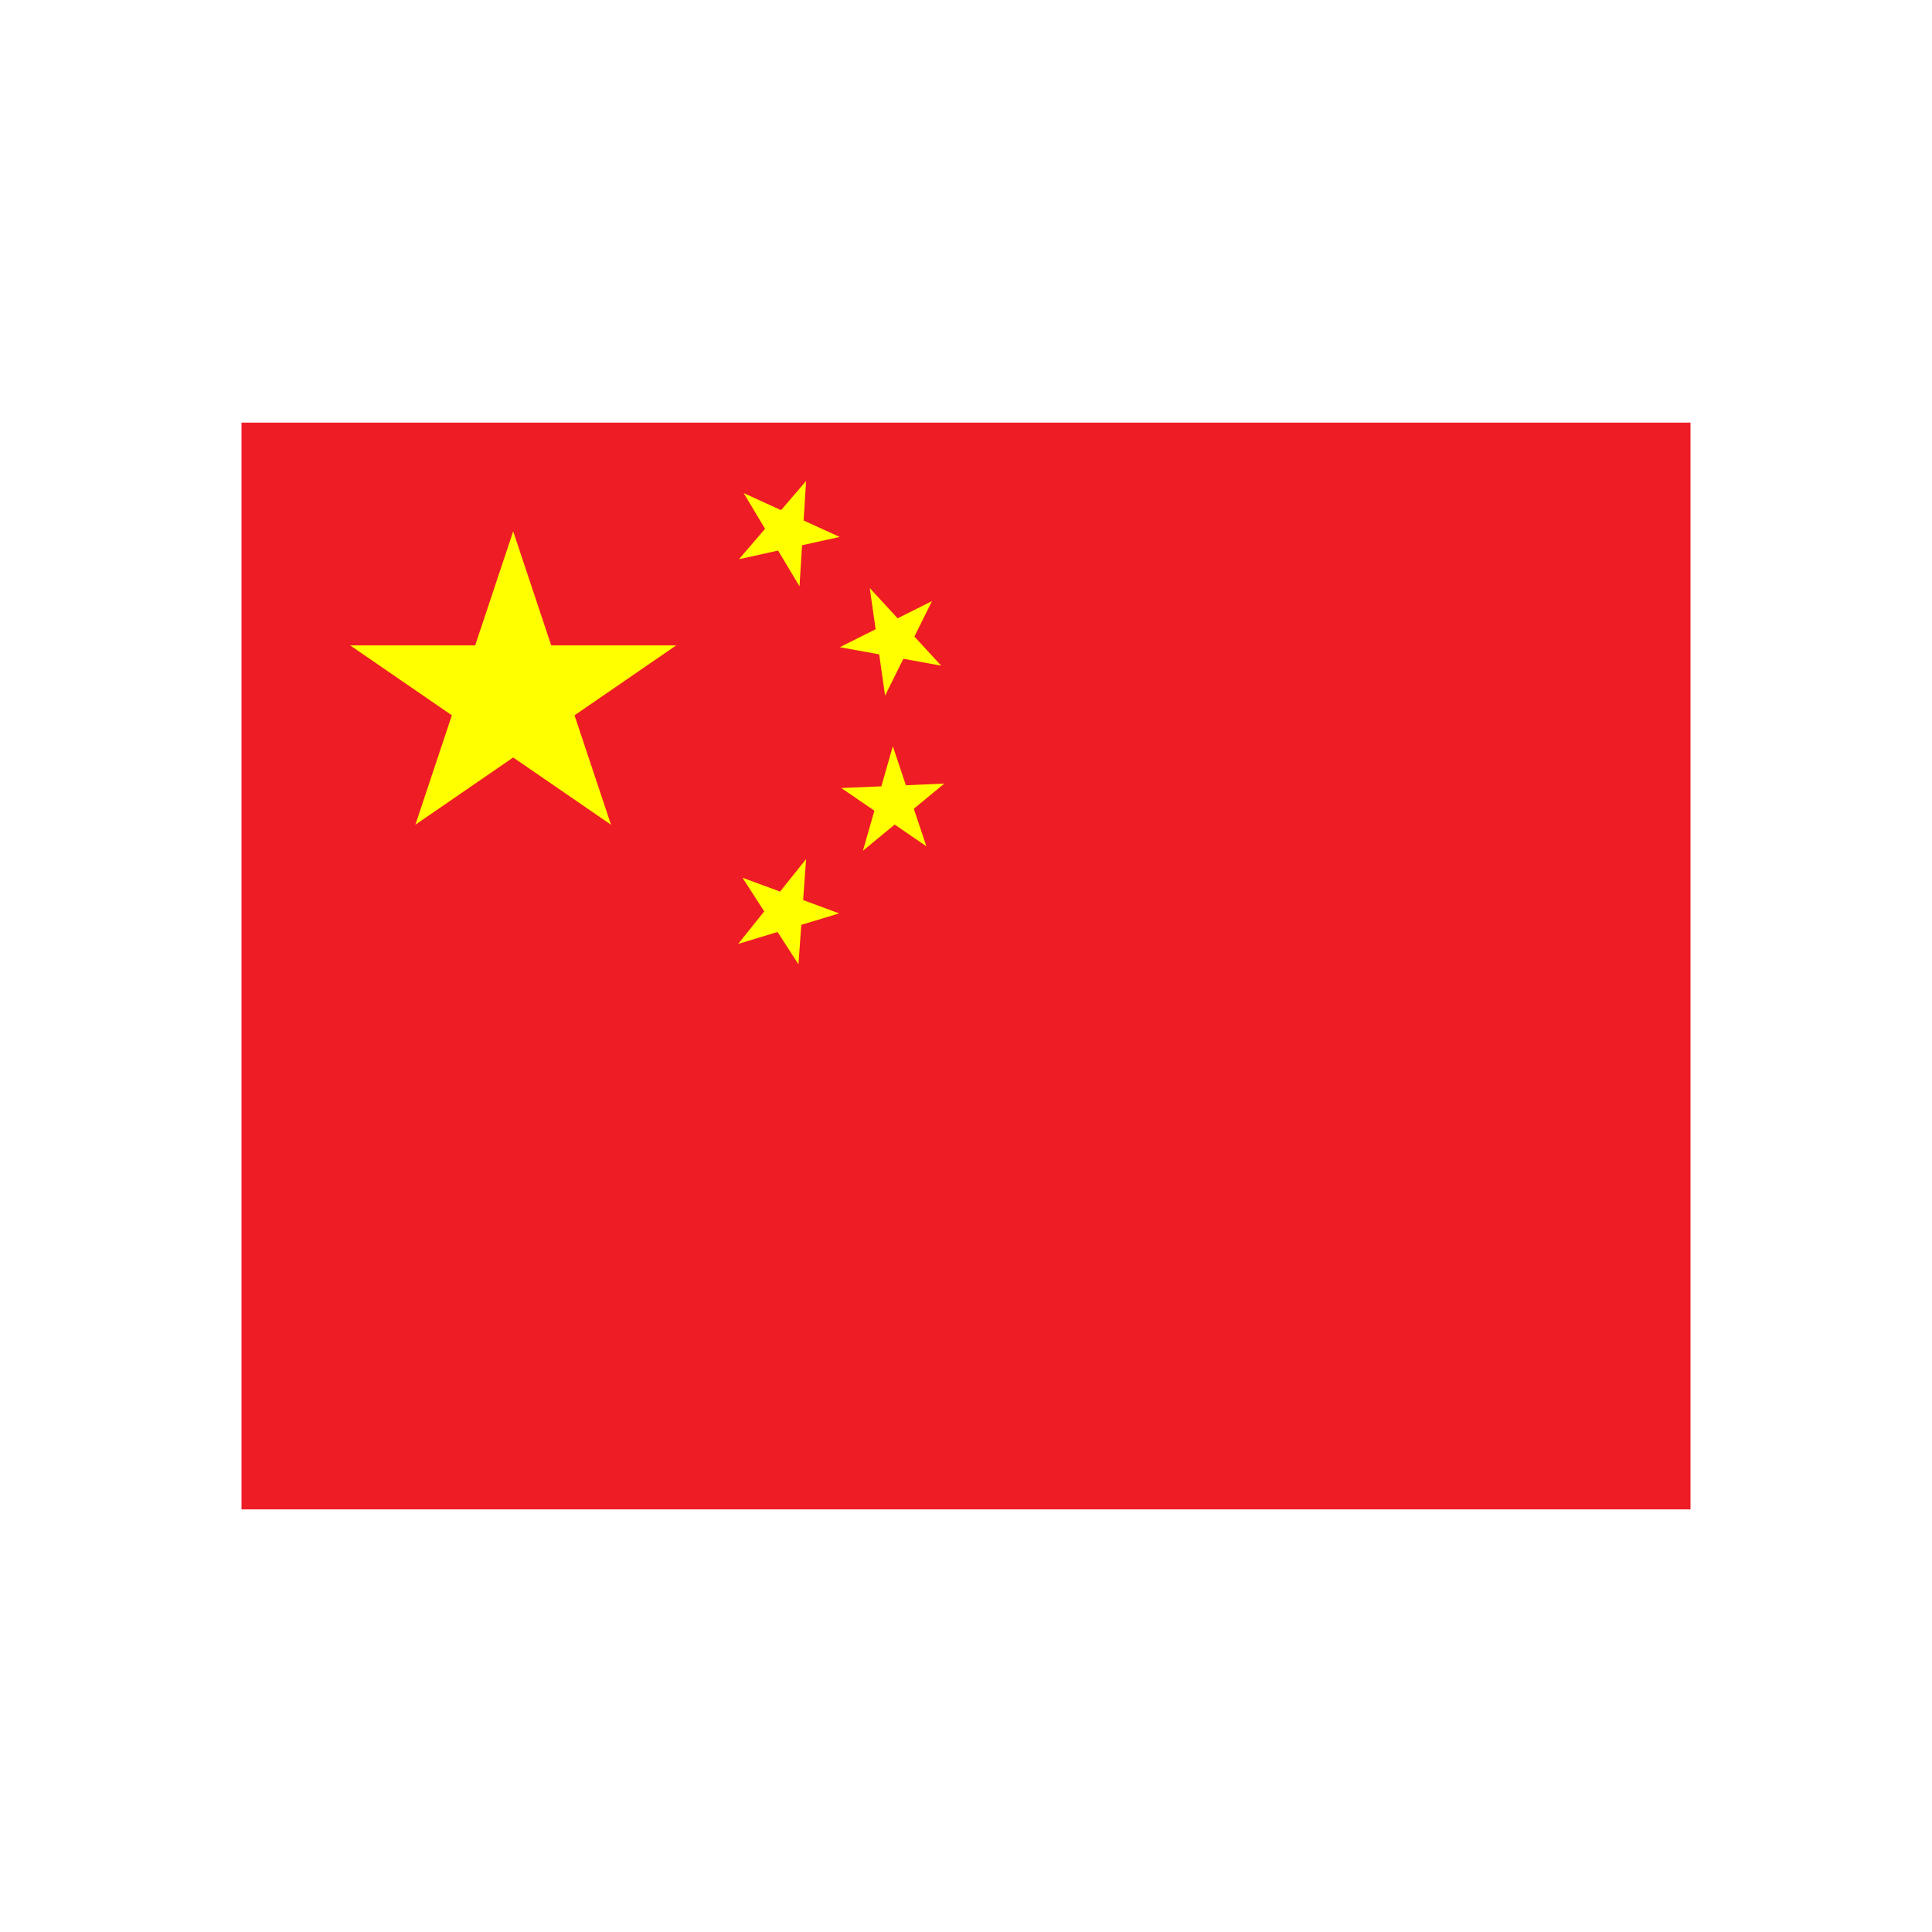
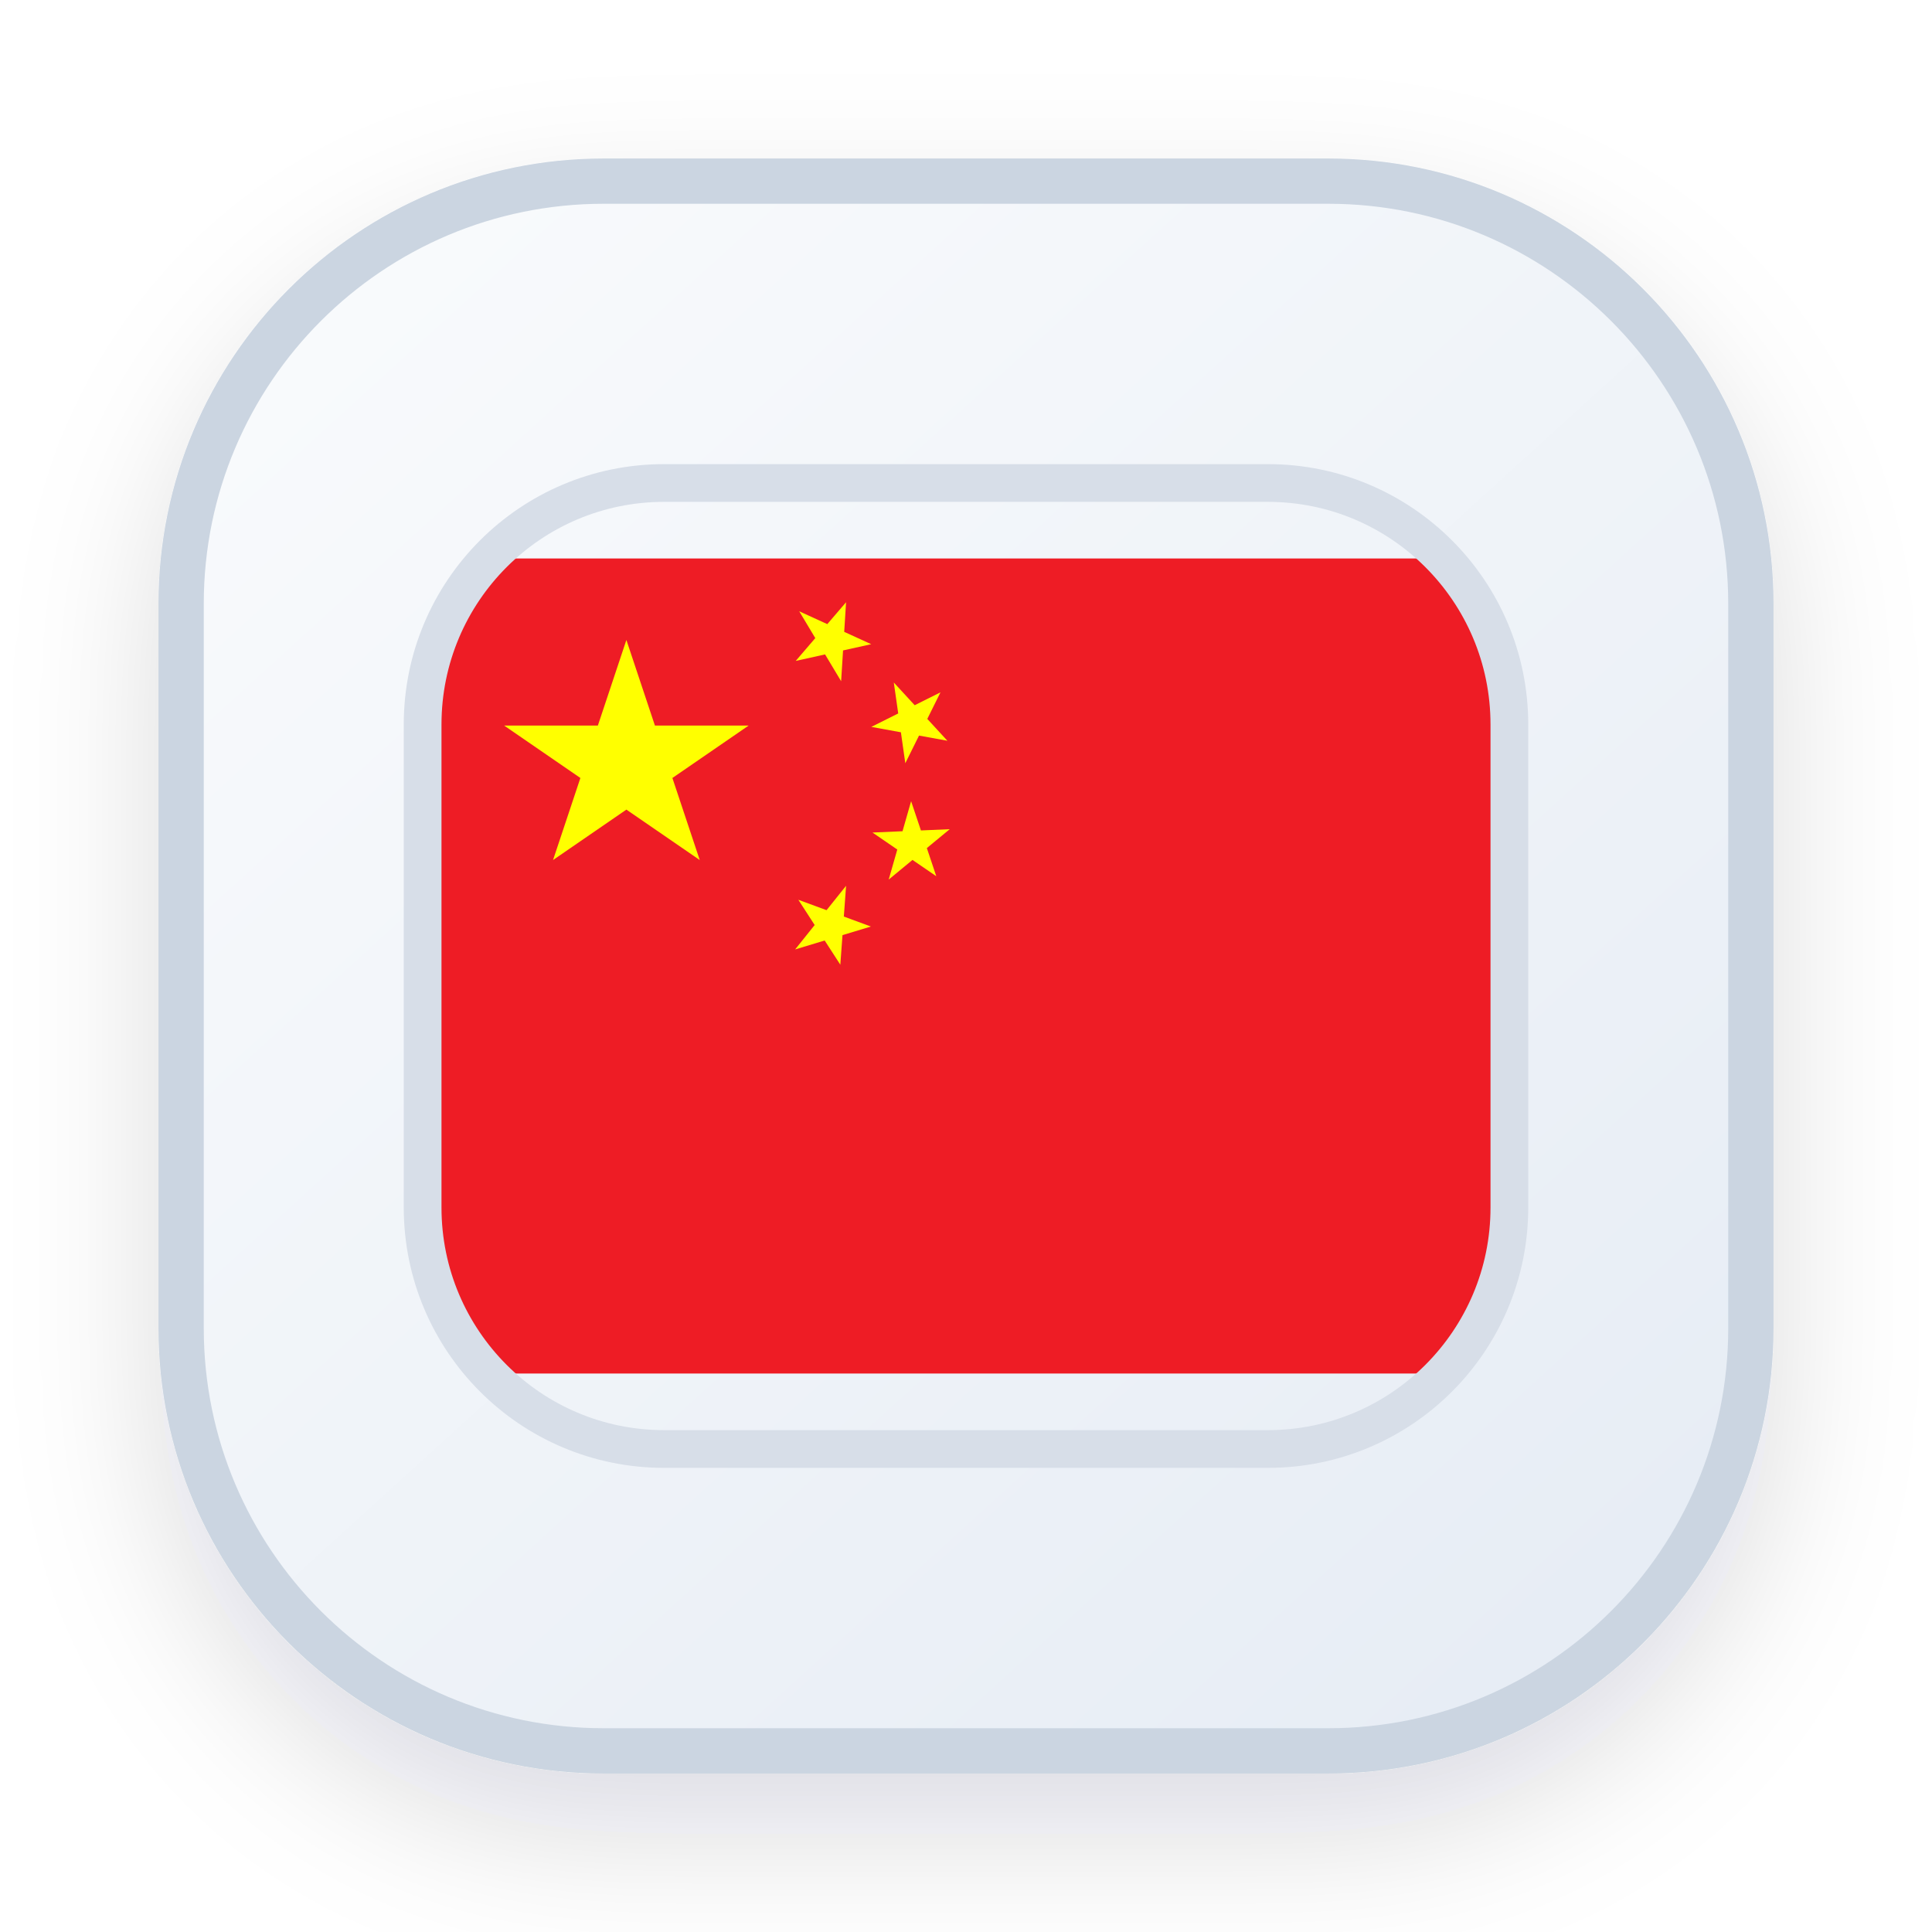
<svg xmlns="http://www.w3.org/2000/svg" xmlns:xlink="http://www.w3.org/1999/xlink" viewBox="0 0 64 64" role="img" aria-label="china">
-   <svg x="8" y="14" width="48" height="36" viewBox="0 0 640 480">
-     <defs>
-       <path id="cn-a" fill="#ff0" d="M-.6.8 0-1 .6.8-1-.3h2z" />
-     </defs>
-     <path fill="#ee1c25" d="M0 0h640v480H0z" />
-     <use xlink:href="#cn-a" width="30" height="20" transform="matrix(71.9991 0 0 72 120 120)" />
-     <use xlink:href="#cn-a" width="30" height="20" transform="matrix(-12.33562 -20.5871 20.58684 -12.33577 240.3 48)" />
-     <use xlink:href="#cn-a" width="30" height="20" transform="matrix(-3.38573 -23.75998 23.75968 -3.38578 288 95.8)" />
-     <use xlink:href="#cn-a" width="30" height="20" transform="matrix(6.5991 -23.0749 23.0746 6.59919 288 168)" />
-     <use xlink:href="#cn-a" width="30" height="20" transform="matrix(14.9991 -18.73557 18.73533 14.99929 240 216)" />
-   </svg>
+   <defs>
+     <linearGradient id="plate" x1="12" x2="52" y1="10" y2="54" gradientUnits="userSpaceOnUse">
+       <stop offset="0%" stop-color="#f8fafc" />
+       <stop offset="100%" stop-color="#e7edf5" />
+     </linearGradient>
+     <filter id="shadow" x="-20%" y="-20%" width="140%" height="140%">
+       <feDropShadow dx="0" dy="2" stdDeviation="2.4" flood-color="#0f172a" flood-opacity="0.14" />
+     </filter>
+   </defs>
+   <g filter="url(#shadow)">
+     <rect x="6" y="6" width="52" height="52" rx="14" fill="url(#plate)" stroke="#cbd5e1" stroke-width="1.5" />
+   </g>
+   <defs>
+     <clipPath id="flag-badge">
+       <rect x="14" y="16" width="36" height="32" rx="8" />
+     </clipPath>
+   </defs>
+   <g clip-path="url(#flag-badge)">
+     <svg x="14" y="16" width="36" height="32" viewBox="0 0 640 480">
+       <defs>
+         <path id="cn-a" fill="#ff0" d="M-.6.8 0-1 .6.8-1-.3h2z" />
+       </defs>
+       <path fill="#ee1c25" d="M0 0h640v480H0z" />
+       <use xlink:href="#cn-a" width="30" height="20" transform="matrix(71.9991 0 0 72 120 120)" />
+       <use xlink:href="#cn-a" width="30" height="20" transform="matrix(-12.33562 -20.5871 20.58684 -12.33577 240.3 48)" />
+       <use xlink:href="#cn-a" width="30" height="20" transform="matrix(-3.38573 -23.75998 23.75968 -3.38578 288 95.8)" />
+       <use xlink:href="#cn-a" width="30" height="20" transform="matrix(6.5991 -23.0749 23.0746 6.59919 288 168)" />
+       <use xlink:href="#cn-a" width="30" height="20" transform="matrix(14.9991 -18.73557 18.73533 14.99929 240 216)" />
+     </svg>
+   </g>
+   <rect x="14" y="16" width="36" height="32" rx="8" fill="none" stroke="#d7dee8" stroke-width="1.25" />
</svg>
